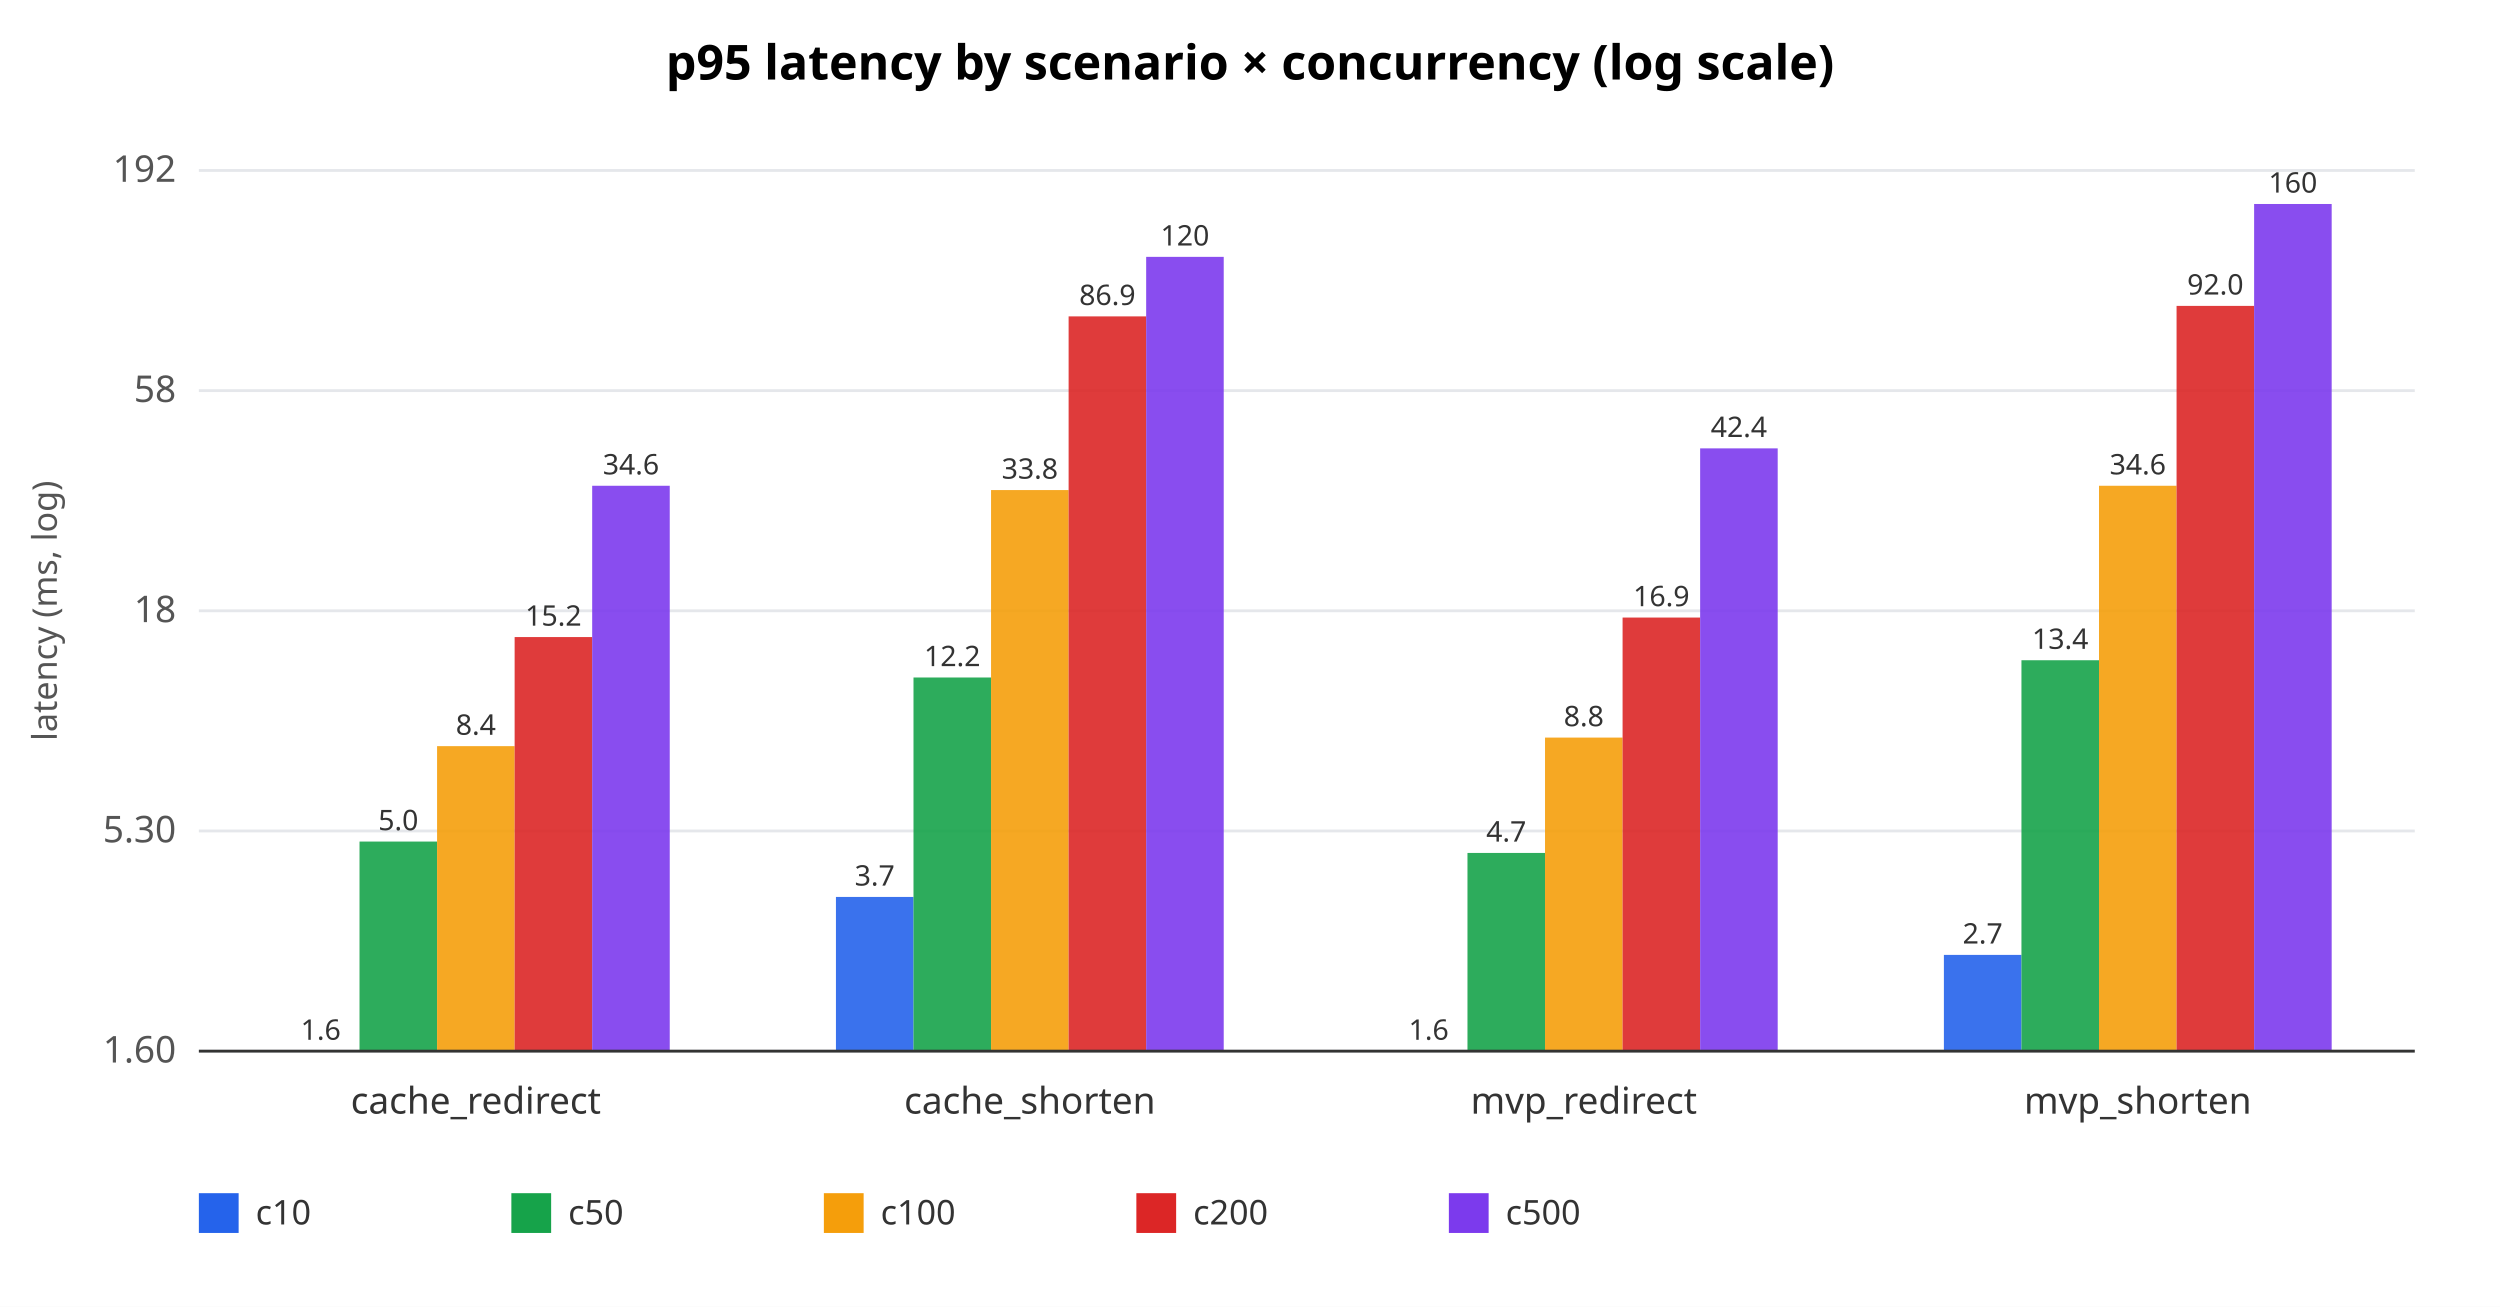
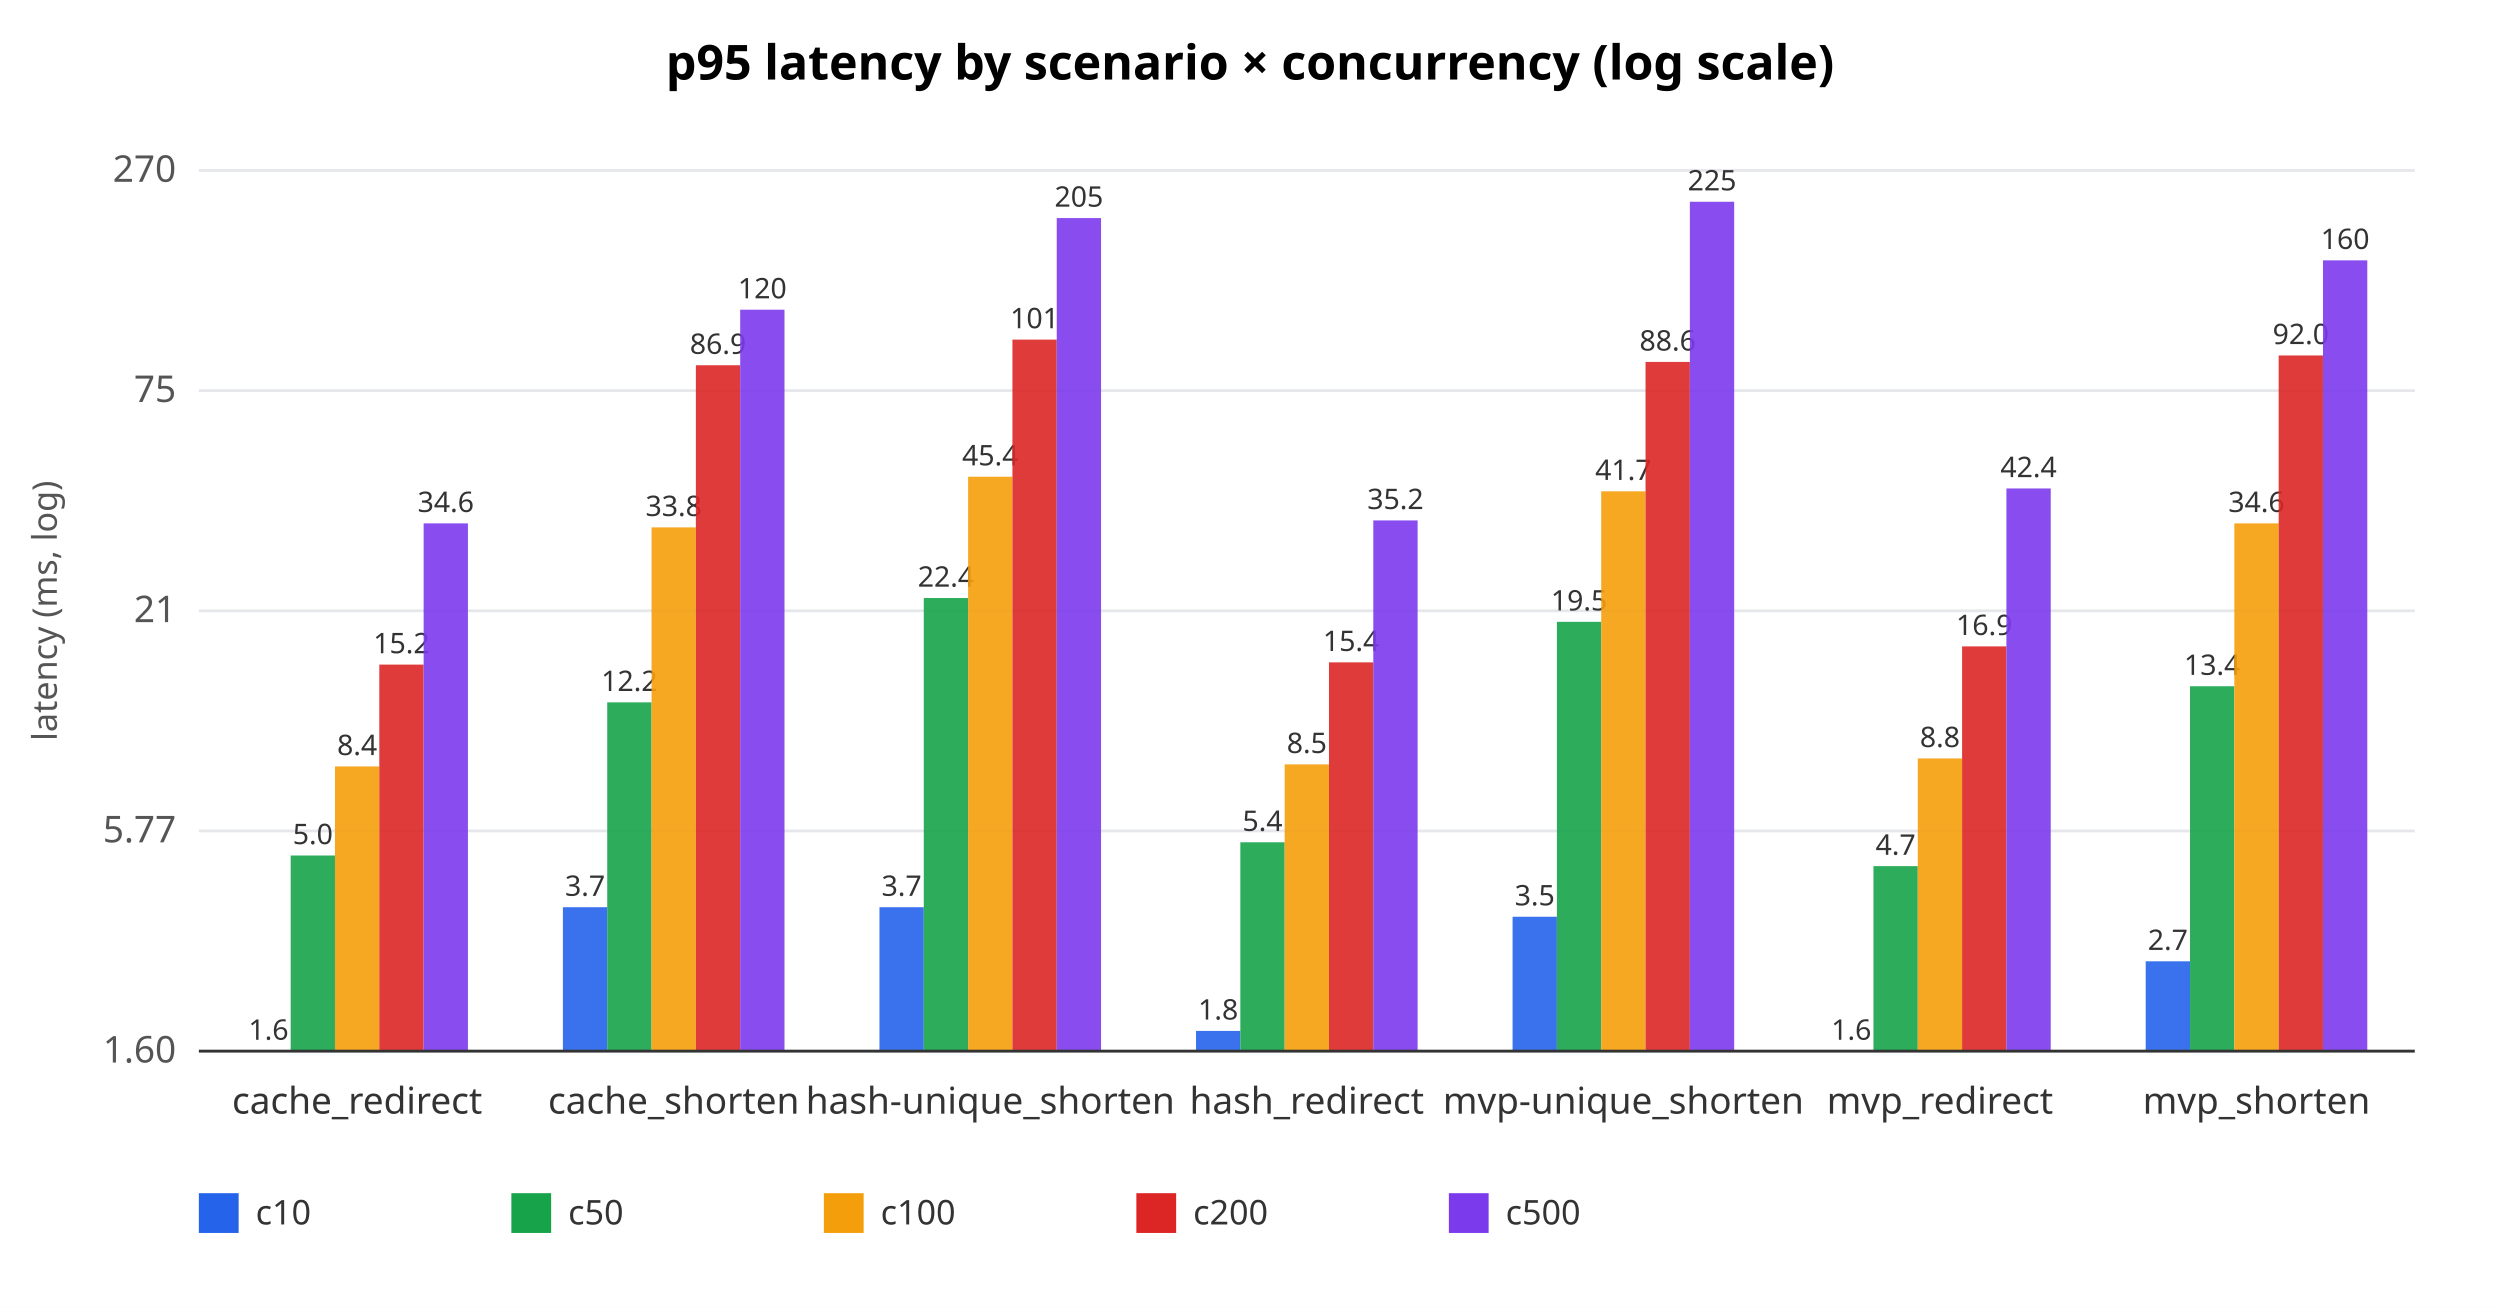
<svg xmlns="http://www.w3.org/2000/svg" width="880" height="460" font-family="system-ui, sans-serif" font-size="13">
  <rect width="880" height="460" fill="#ffffff" />
  <text x="440.0" y="28" text-anchor="middle" font-size="17" font-weight="600">p95 latency by scenario × concurrency (log scale)</text>
  <text x="20" y="215.0" text-anchor="middle" transform="rotate(-90 20 215.0)" font-size="12" fill="#555">latency (ms, log)</text>
  <line x1="70" y1="370.0" x2="850" y2="370.0" stroke="#e5e7eb" stroke-width="1" />
  <text x="62" y="374.0" text-anchor="end" fill="#555">1.60</text>
  <line x1="70" y1="292.5" x2="850" y2="292.5" stroke="#e5e7eb" stroke-width="1" />
-   <text x="62" y="296.5" text-anchor="end" fill="#555">5.30</text>
+   <text x="62" y="296.5" text-anchor="end" fill="#555">5.77</text>
  <line x1="70" y1="215.0" x2="850" y2="215.0" stroke="#e5e7eb" stroke-width="1" />
-   <text x="62" y="219.0" text-anchor="end" fill="#555">18</text>
+   <text x="62" y="219.0" text-anchor="end" fill="#555">21</text>
  <line x1="70" y1="137.5" x2="850" y2="137.5" stroke="#e5e7eb" stroke-width="1" />
-   <text x="62" y="141.5" text-anchor="end" fill="#555">58</text>
+   <text x="62" y="141.5" text-anchor="end" fill="#555">75</text>
  <line x1="70" y1="60.0" x2="850" y2="60.0" stroke="#e5e7eb" stroke-width="1" />
-   <text x="62" y="64.0" text-anchor="end" fill="#555">192</text>
-   <rect x="99.25" y="370.0" width="27.3" height="0.0" fill="#2563eb" opacity="0.9" />
-   <text x="112.9" y="366.0" text-anchor="middle" font-size="10" fill="#333">1.6</text>
-   <rect x="126.55" y="296.229" width="27.3" height="73.771" fill="#16a34a" opacity="0.9" />
-   <text x="140.2" y="292.229" text-anchor="middle" font-size="10" fill="#333">5.0</text>
-   <rect x="153.85" y="262.64" width="27.3" height="107.36" fill="#f59e0b" opacity="0.9" />
-   <text x="167.5" y="258.64" text-anchor="middle" font-size="10" fill="#333">8.4</text>
-   <rect x="181.15" y="224.243" width="27.3" height="145.757" fill="#dc2626" opacity="0.9" />
-   <text x="194.8" y="220.243" text-anchor="middle" font-size="10" fill="#333">15.2</text>
-   <rect x="208.45" y="170.988" width="27.3" height="199.012" fill="#7c3aed" opacity="0.9" />
-   <text x="222.1" y="166.988" text-anchor="middle" font-size="10" fill="#333">34.6</text>
-   <text x="167.5" y="392" text-anchor="middle" font-size="13" fill="#333">cache_redirect</text>
-   <rect x="294.25" y="315.724" width="27.3" height="54.276" fill="#2563eb" opacity="0.9" />
-   <text x="307.9" y="311.724" text-anchor="middle" font-size="10" fill="#333">3.7</text>
-   <rect x="321.55" y="238.478" width="27.3" height="131.522" fill="#16a34a" opacity="0.9" />
-   <text x="335.2" y="234.478" text-anchor="middle" font-size="10" fill="#333">12.2</text>
-   <rect x="348.85" y="172.502" width="27.3" height="197.498" fill="#f59e0b" opacity="0.9" />
-   <text x="362.5" y="168.502" text-anchor="middle" font-size="10" fill="#333">33.8</text>
-   <rect x="376.15" y="111.365" width="27.3" height="258.635" fill="#dc2626" opacity="0.9" />
-   <text x="389.8" y="107.365" text-anchor="middle" font-size="10" fill="#333">86.9</text>
-   <rect x="403.45" y="90.416" width="27.3" height="279.584" fill="#7c3aed" opacity="0.9" />
-   <text x="417.1" y="86.416" text-anchor="middle" font-size="10" fill="#333">120</text>
-   <text x="362.5" y="392" text-anchor="middle" font-size="13" fill="#333">cache_shorten</text>
-   <rect x="489.25" y="370.0" width="27.3" height="0.0" fill="#2563eb" opacity="0.9" />
-   <text x="502.9" y="366.0" text-anchor="middle" font-size="10" fill="#333">1.6</text>
-   <rect x="516.55" y="300.235" width="27.3" height="69.765" fill="#16a34a" opacity="0.9" />
-   <text x="530.2" y="296.235" text-anchor="middle" font-size="10" fill="#333">4.7</text>
-   <rect x="543.85" y="259.628" width="27.3" height="110.372" fill="#f59e0b" opacity="0.9" />
-   <text x="557.5" y="255.628" text-anchor="middle" font-size="10" fill="#333">8.8</text>
-   <rect x="571.15" y="217.379" width="27.3" height="152.621" fill="#dc2626" opacity="0.9" />
-   <text x="584.8" y="213.379" text-anchor="middle" font-size="10" fill="#333">16.9</text>
-   <rect x="598.45" y="157.826" width="27.3" height="212.174" fill="#7c3aed" opacity="0.9" />
-   <text x="612.1" y="153.826" text-anchor="middle" font-size="10" fill="#333">42.4</text>
-   <text x="557.5" y="392" text-anchor="middle" font-size="13" fill="#333">mvp_redirect</text>
-   <rect x="684.25" y="336.123" width="27.3" height="33.877" fill="#2563eb" opacity="0.9" />
-   <text x="697.9" y="332.123" text-anchor="middle" font-size="10" fill="#333">2.7</text>
-   <rect x="711.55" y="232.404" width="27.3" height="137.596" fill="#16a34a" opacity="0.9" />
-   <text x="725.2" y="228.404" text-anchor="middle" font-size="10" fill="#333">13.4</text>
-   <rect x="738.85" y="170.988" width="27.3" height="199.012" fill="#f59e0b" opacity="0.9" />
-   <text x="752.5" y="166.988" text-anchor="middle" font-size="10" fill="#333">34.6</text>
-   <rect x="766.15" y="107.673" width="27.3" height="262.327" fill="#dc2626" opacity="0.9" />
-   <text x="779.8" y="103.673" text-anchor="middle" font-size="10" fill="#333">92.0</text>
-   <rect x="793.45" y="71.804" width="27.3" height="298.196" fill="#7c3aed" opacity="0.9" />
-   <text x="807.1" y="67.804" text-anchor="middle" font-size="10" fill="#333">160</text>
-   <text x="752.5" y="392" text-anchor="middle" font-size="13" fill="#333">mvp_shorten</text>
+   <text x="62" y="64.0" text-anchor="end" fill="#555">270</text>
+   <rect x="86.714" y="370.0" width="15.6" height="0.0" fill="#2563eb" opacity="0.9" />
+   <text x="94.514" y="366.0" text-anchor="middle" font-size="10" fill="#333">1.6</text>
+   <rect x="102.314" y="301.136" width="15.6" height="68.864" fill="#16a34a" opacity="0.9" />
+   <text x="110.114" y="297.136" text-anchor="middle" font-size="10" fill="#333">5.0</text>
+   <rect x="117.914" y="269.782" width="15.6" height="100.218" fill="#f59e0b" opacity="0.9" />
+   <text x="125.714" y="265.782" text-anchor="middle" font-size="10" fill="#333">8.4</text>
+   <rect x="133.514" y="233.939" width="15.6" height="136.061" fill="#dc2626" opacity="0.9" />
+   <text x="141.314" y="229.939" text-anchor="middle" font-size="10" fill="#333">15.2</text>
+   <rect x="149.114" y="184.226" width="15.6" height="185.774" fill="#7c3aed" opacity="0.9" />
+   <text x="156.914" y="180.226" text-anchor="middle" font-size="10" fill="#333">34.6</text>
+   <text x="125.714" y="392" text-anchor="middle" font-size="13" fill="#333">cache_redirect</text>
+   <rect x="198.143" y="319.334" width="15.6" height="50.666" fill="#2563eb" opacity="0.9" />
+   <text x="205.943" y="315.334" text-anchor="middle" font-size="10" fill="#333">3.7</text>
+   <rect x="213.743" y="247.226" width="15.6" height="122.774" fill="#16a34a" opacity="0.9" />
+   <text x="221.543" y="243.226" text-anchor="middle" font-size="10" fill="#333">12.2</text>
+   <rect x="229.343" y="185.639" width="15.6" height="184.361" fill="#f59e0b" opacity="0.9" />
+   <text x="237.143" y="181.639" text-anchor="middle" font-size="10" fill="#333">33.8</text>
+   <rect x="244.943" y="128.569" width="15.6" height="241.431" fill="#dc2626" opacity="0.9" />
+   <text x="252.743" y="124.569" text-anchor="middle" font-size="10" fill="#333">86.9</text>
+   <rect x="260.543" y="109.014" width="15.6" height="260.986" fill="#7c3aed" opacity="0.9" />
+   <text x="268.343" y="105.014" text-anchor="middle" font-size="10" fill="#333">120</text>
+   <text x="237.143" y="392" text-anchor="middle" font-size="13" fill="#333">cache_shorten</text>
+   <rect x="309.571" y="319.334" width="15.6" height="50.666" fill="#2563eb" opacity="0.9" />
+   <text x="317.371" y="315.334" text-anchor="middle" font-size="10" fill="#333">3.7</text>
+   <rect x="325.171" y="210.503" width="15.6" height="159.497" fill="#16a34a" opacity="0.9" />
+   <text x="332.971" y="206.503" text-anchor="middle" font-size="10" fill="#333">22.4</text>
+   <rect x="340.771" y="167.807" width="15.6" height="202.193" fill="#f59e0b" opacity="0.9" />
+   <text x="348.571" y="163.807" text-anchor="middle" font-size="10" fill="#333">45.4</text>
+   <rect x="356.371" y="119.541" width="15.6" height="250.459" fill="#dc2626" opacity="0.9" />
+   <text x="364.171" y="115.541" text-anchor="middle" font-size="10" fill="#333">101</text>
+   <rect x="371.971" y="76.758" width="15.6" height="293.242" fill="#7c3aed" opacity="0.9" />
+   <text x="379.771" y="72.758" text-anchor="middle" font-size="10" fill="#333">205</text>
+   <text x="348.571" y="392" text-anchor="middle" font-size="13" fill="#333">hash-unique_shorten</text>
+   <rect x="421.0" y="362.882" width="15.6" height="7.118" fill="#2563eb" opacity="0.9" />
+   <text x="428.8" y="358.882" text-anchor="middle" font-size="10" fill="#333">1.8</text>
+   <rect x="436.6" y="296.485" width="15.6" height="73.515" fill="#16a34a" opacity="0.9" />
+   <text x="444.4" y="292.485" text-anchor="middle" font-size="10" fill="#333">5.4</text>
+   <rect x="452.2" y="269.066" width="15.6" height="100.934" fill="#f59e0b" opacity="0.9" />
+   <text x="460.0" y="265.066" text-anchor="middle" font-size="10" fill="#333">8.5</text>
+   <rect x="467.8" y="233.149" width="15.6" height="136.851" fill="#dc2626" opacity="0.9" />
+   <text x="475.6" y="229.149" text-anchor="middle" font-size="10" fill="#333">15.4</text>
+   <rect x="483.4" y="183.187" width="15.6" height="186.813" fill="#7c3aed" opacity="0.9" />
+   <text x="491.2" y="179.187" text-anchor="middle" font-size="10" fill="#333">35.2</text>
+   <text x="460.0" y="392" text-anchor="middle" font-size="13" fill="#333">hash_redirect</text>
+   <rect x="532.429" y="322.692" width="15.6" height="47.308" fill="#2563eb" opacity="0.9" />
+   <text x="540.229" y="318.692" text-anchor="middle" font-size="10" fill="#333">3.5</text>
+   <rect x="548.029" y="218.883" width="15.6" height="151.117" fill="#16a34a" opacity="0.9" />
+   <text x="555.829" y="214.883" text-anchor="middle" font-size="10" fill="#333">19.5</text>
+   <rect x="563.629" y="172.945" width="15.6" height="197.055" fill="#f59e0b" opacity="0.9" />
+   <text x="571.429" y="168.945" text-anchor="middle" font-size="10" fill="#333">41.7</text>
+   <rect x="579.229" y="127.398" width="15.6" height="242.602" fill="#dc2626" opacity="0.9" />
+   <text x="587.029" y="123.398" text-anchor="middle" font-size="10" fill="#333">88.6</text>
+   <rect x="594.829" y="71.019" width="15.6" height="298.981" fill="#7c3aed" opacity="0.9" />
+   <text x="602.629" y="67.019" text-anchor="middle" font-size="10" fill="#333">225</text>
+   <text x="571.429" y="392" text-anchor="middle" font-size="13" fill="#333">mvp-unique_shorten</text>
+   <rect x="643.857" y="370.0" width="15.6" height="0.0" fill="#2563eb" opacity="0.9" />
+   <text x="651.657" y="366.0" text-anchor="middle" font-size="10" fill="#333">1.6</text>
+   <rect x="659.457" y="304.876" width="15.6" height="65.124" fill="#16a34a" opacity="0.9" />
+   <text x="667.257" y="300.876" text-anchor="middle" font-size="10" fill="#333">4.7</text>
+   <rect x="675.057" y="266.97" width="15.6" height="103.03" fill="#f59e0b" opacity="0.9" />
+   <text x="682.857" y="262.97" text-anchor="middle" font-size="10" fill="#333">8.8</text>
+   <rect x="690.657" y="227.531" width="15.6" height="142.469" fill="#dc2626" opacity="0.9" />
+   <text x="698.457" y="223.531" text-anchor="middle" font-size="10" fill="#333">16.9</text>
+   <rect x="706.257" y="171.939" width="15.6" height="198.061" fill="#7c3aed" opacity="0.9" />
+   <text x="714.057" y="167.939" text-anchor="middle" font-size="10" fill="#333">42.4</text>
+   <text x="682.857" y="392" text-anchor="middle" font-size="13" fill="#333">mvp_redirect</text>
+   <rect x="755.286" y="338.376" width="15.6" height="31.624" fill="#2563eb" opacity="0.9" />
+   <text x="763.086" y="334.376" text-anchor="middle" font-size="10" fill="#333">2.7</text>
+   <rect x="770.886" y="241.556" width="15.6" height="128.444" fill="#16a34a" opacity="0.9" />
+   <text x="778.686" y="237.556" text-anchor="middle" font-size="10" fill="#333">13.4</text>
+   <rect x="786.486" y="184.226" width="15.6" height="185.774" fill="#f59e0b" opacity="0.9" />
+   <text x="794.286" y="180.226" text-anchor="middle" font-size="10" fill="#333">34.6</text>
+   <rect x="802.086" y="125.122" width="15.6" height="244.878" fill="#dc2626" opacity="0.9" />
+   <text x="809.886" y="121.122" text-anchor="middle" font-size="10" fill="#333">92.0</text>
+   <rect x="817.686" y="91.639" width="15.6" height="278.361" fill="#7c3aed" opacity="0.9" />
+   <text x="825.486" y="87.639" text-anchor="middle" font-size="10" fill="#333">160</text>
+   <text x="794.286" y="392" text-anchor="middle" font-size="13" fill="#333">mvp_shorten</text>
  <line x1="70" y1="370" x2="850" y2="370" stroke="#333" stroke-width="1" />
  <rect x="70" y="420" width="14" height="14" fill="#2563eb" />
  <text x="90" y="431" font-size="12" fill="#333">c10</text>
  <rect x="180" y="420" width="14" height="14" fill="#16a34a" />
  <text x="200" y="431" font-size="12" fill="#333">c50</text>
  <rect x="290" y="420" width="14" height="14" fill="#f59e0b" />
  <text x="310" y="431" font-size="12" fill="#333">c100</text>
  <rect x="400" y="420" width="14" height="14" fill="#dc2626" />
  <text x="420" y="431" font-size="12" fill="#333">c200</text>
  <rect x="510" y="420" width="14" height="14" fill="#7c3aed" />
  <text x="530" y="431" font-size="12" fill="#333">c500</text>
</svg>
